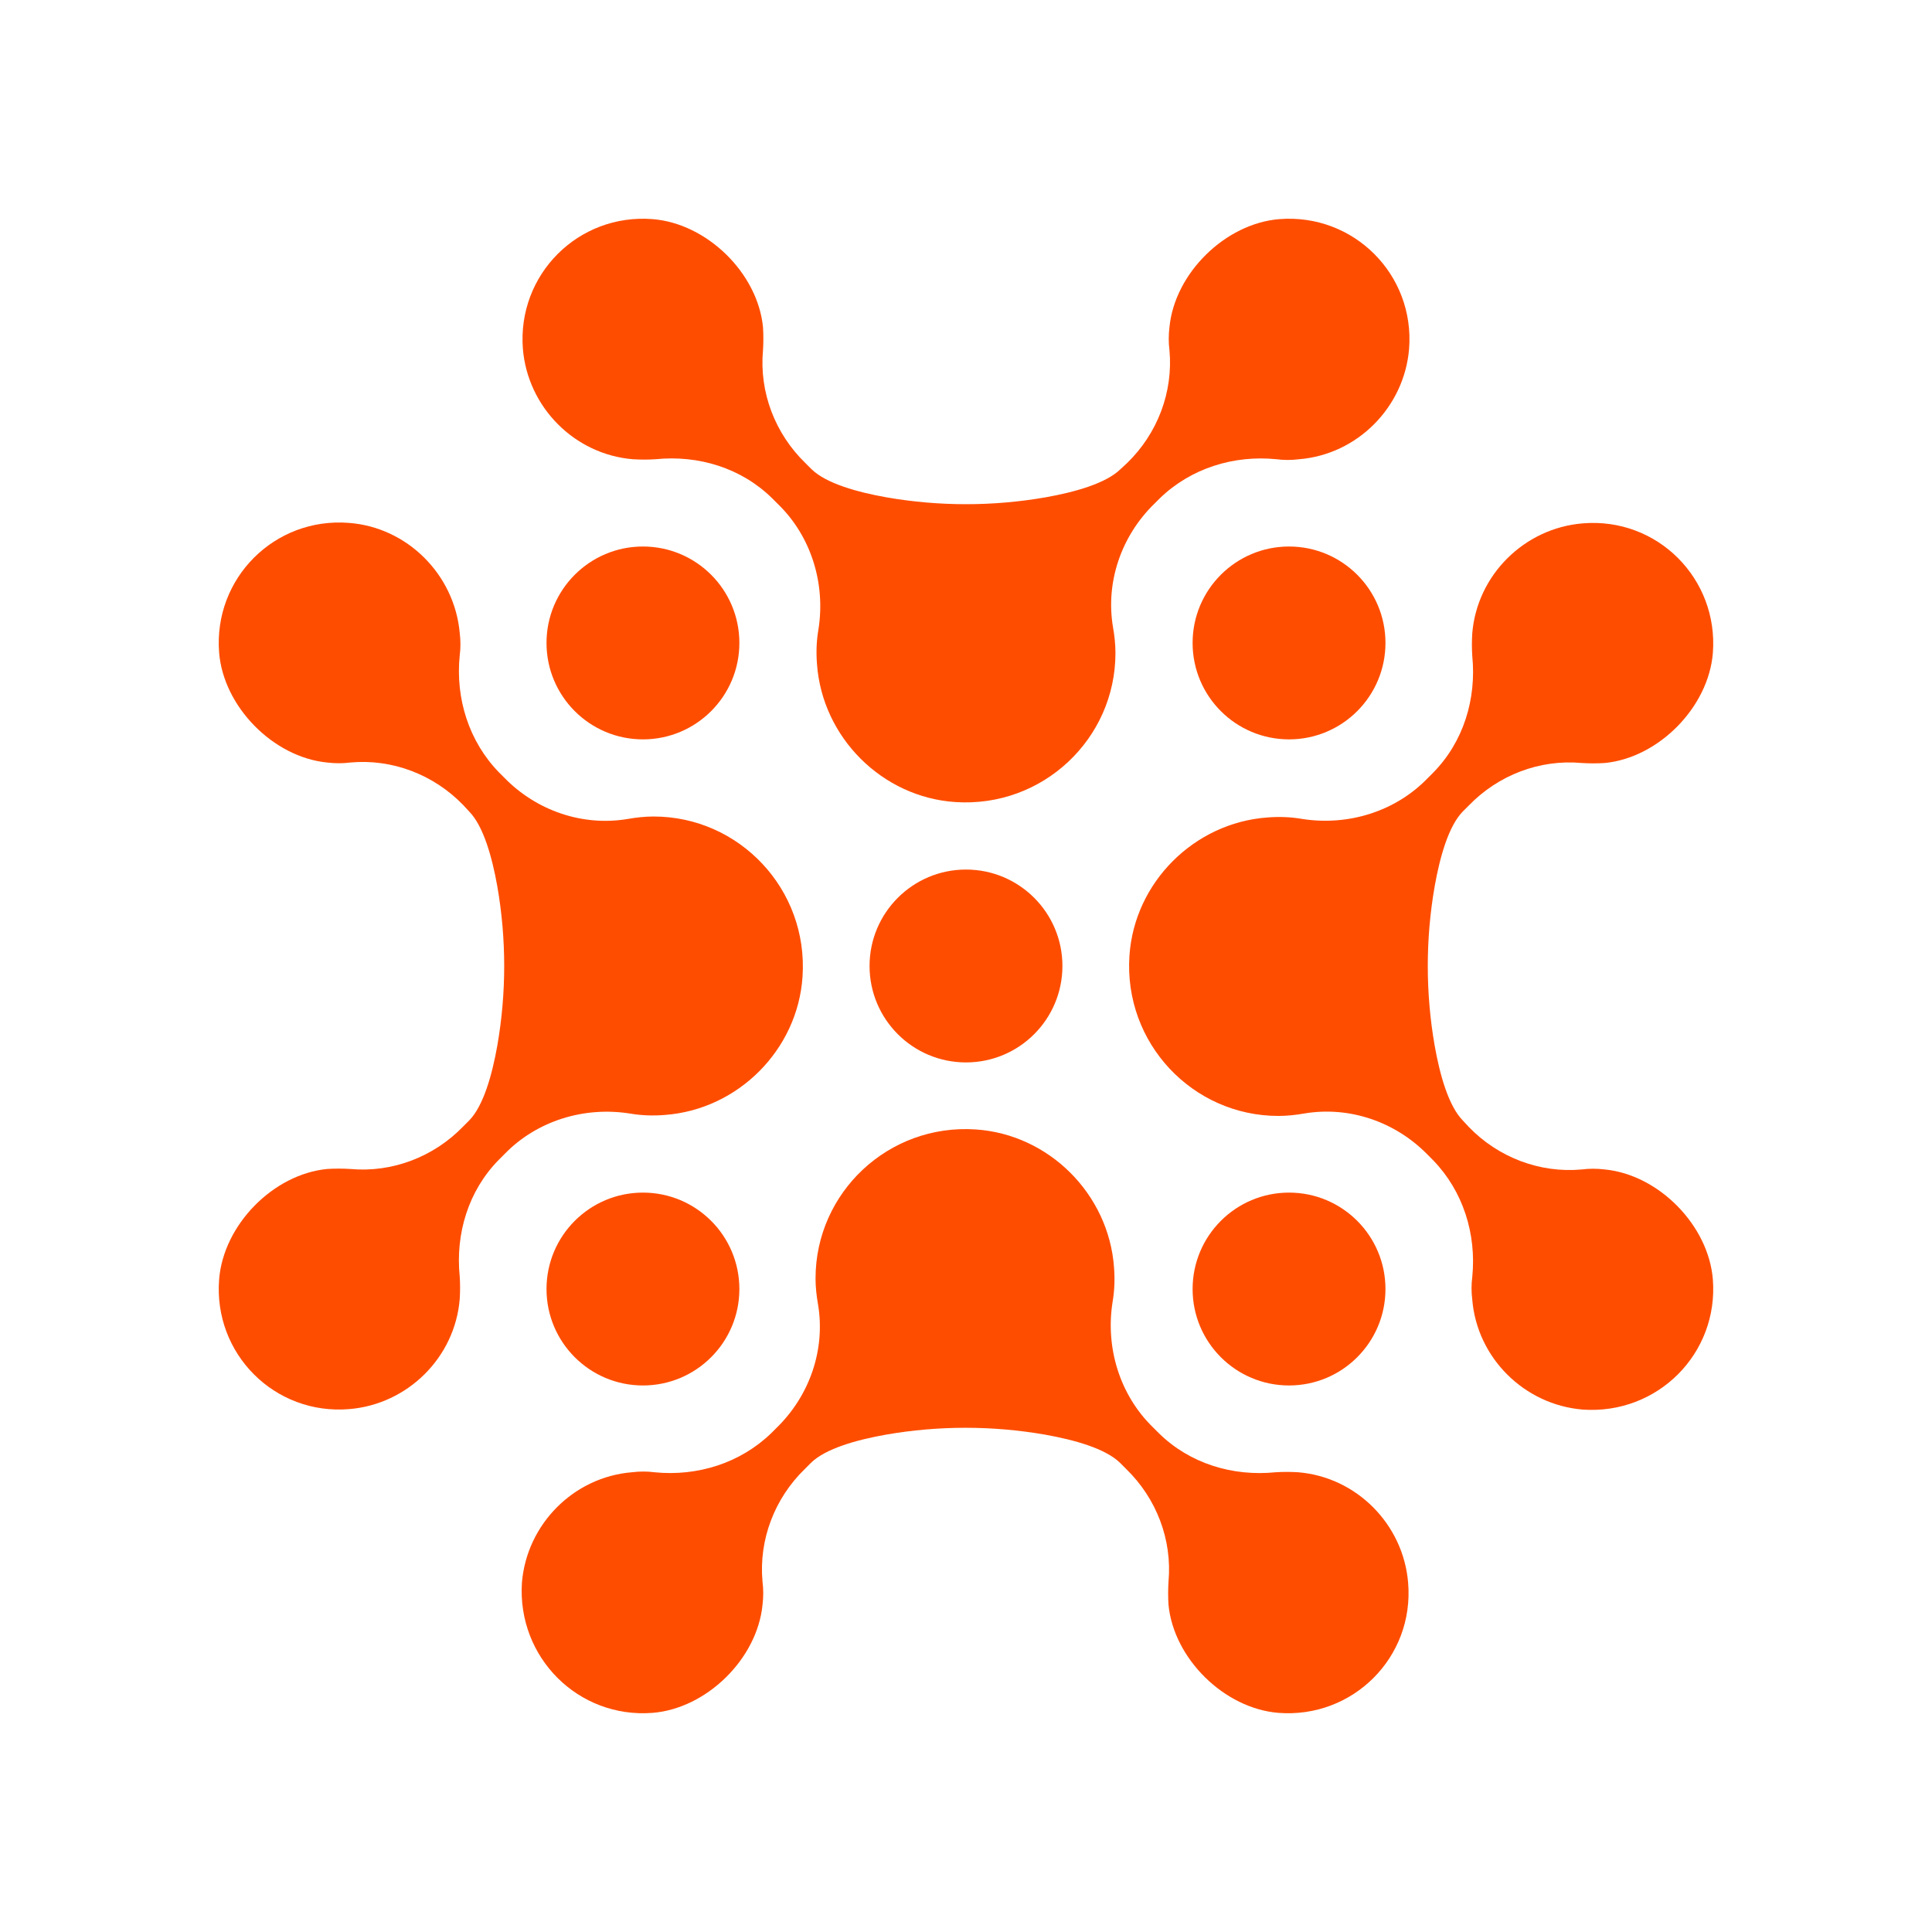
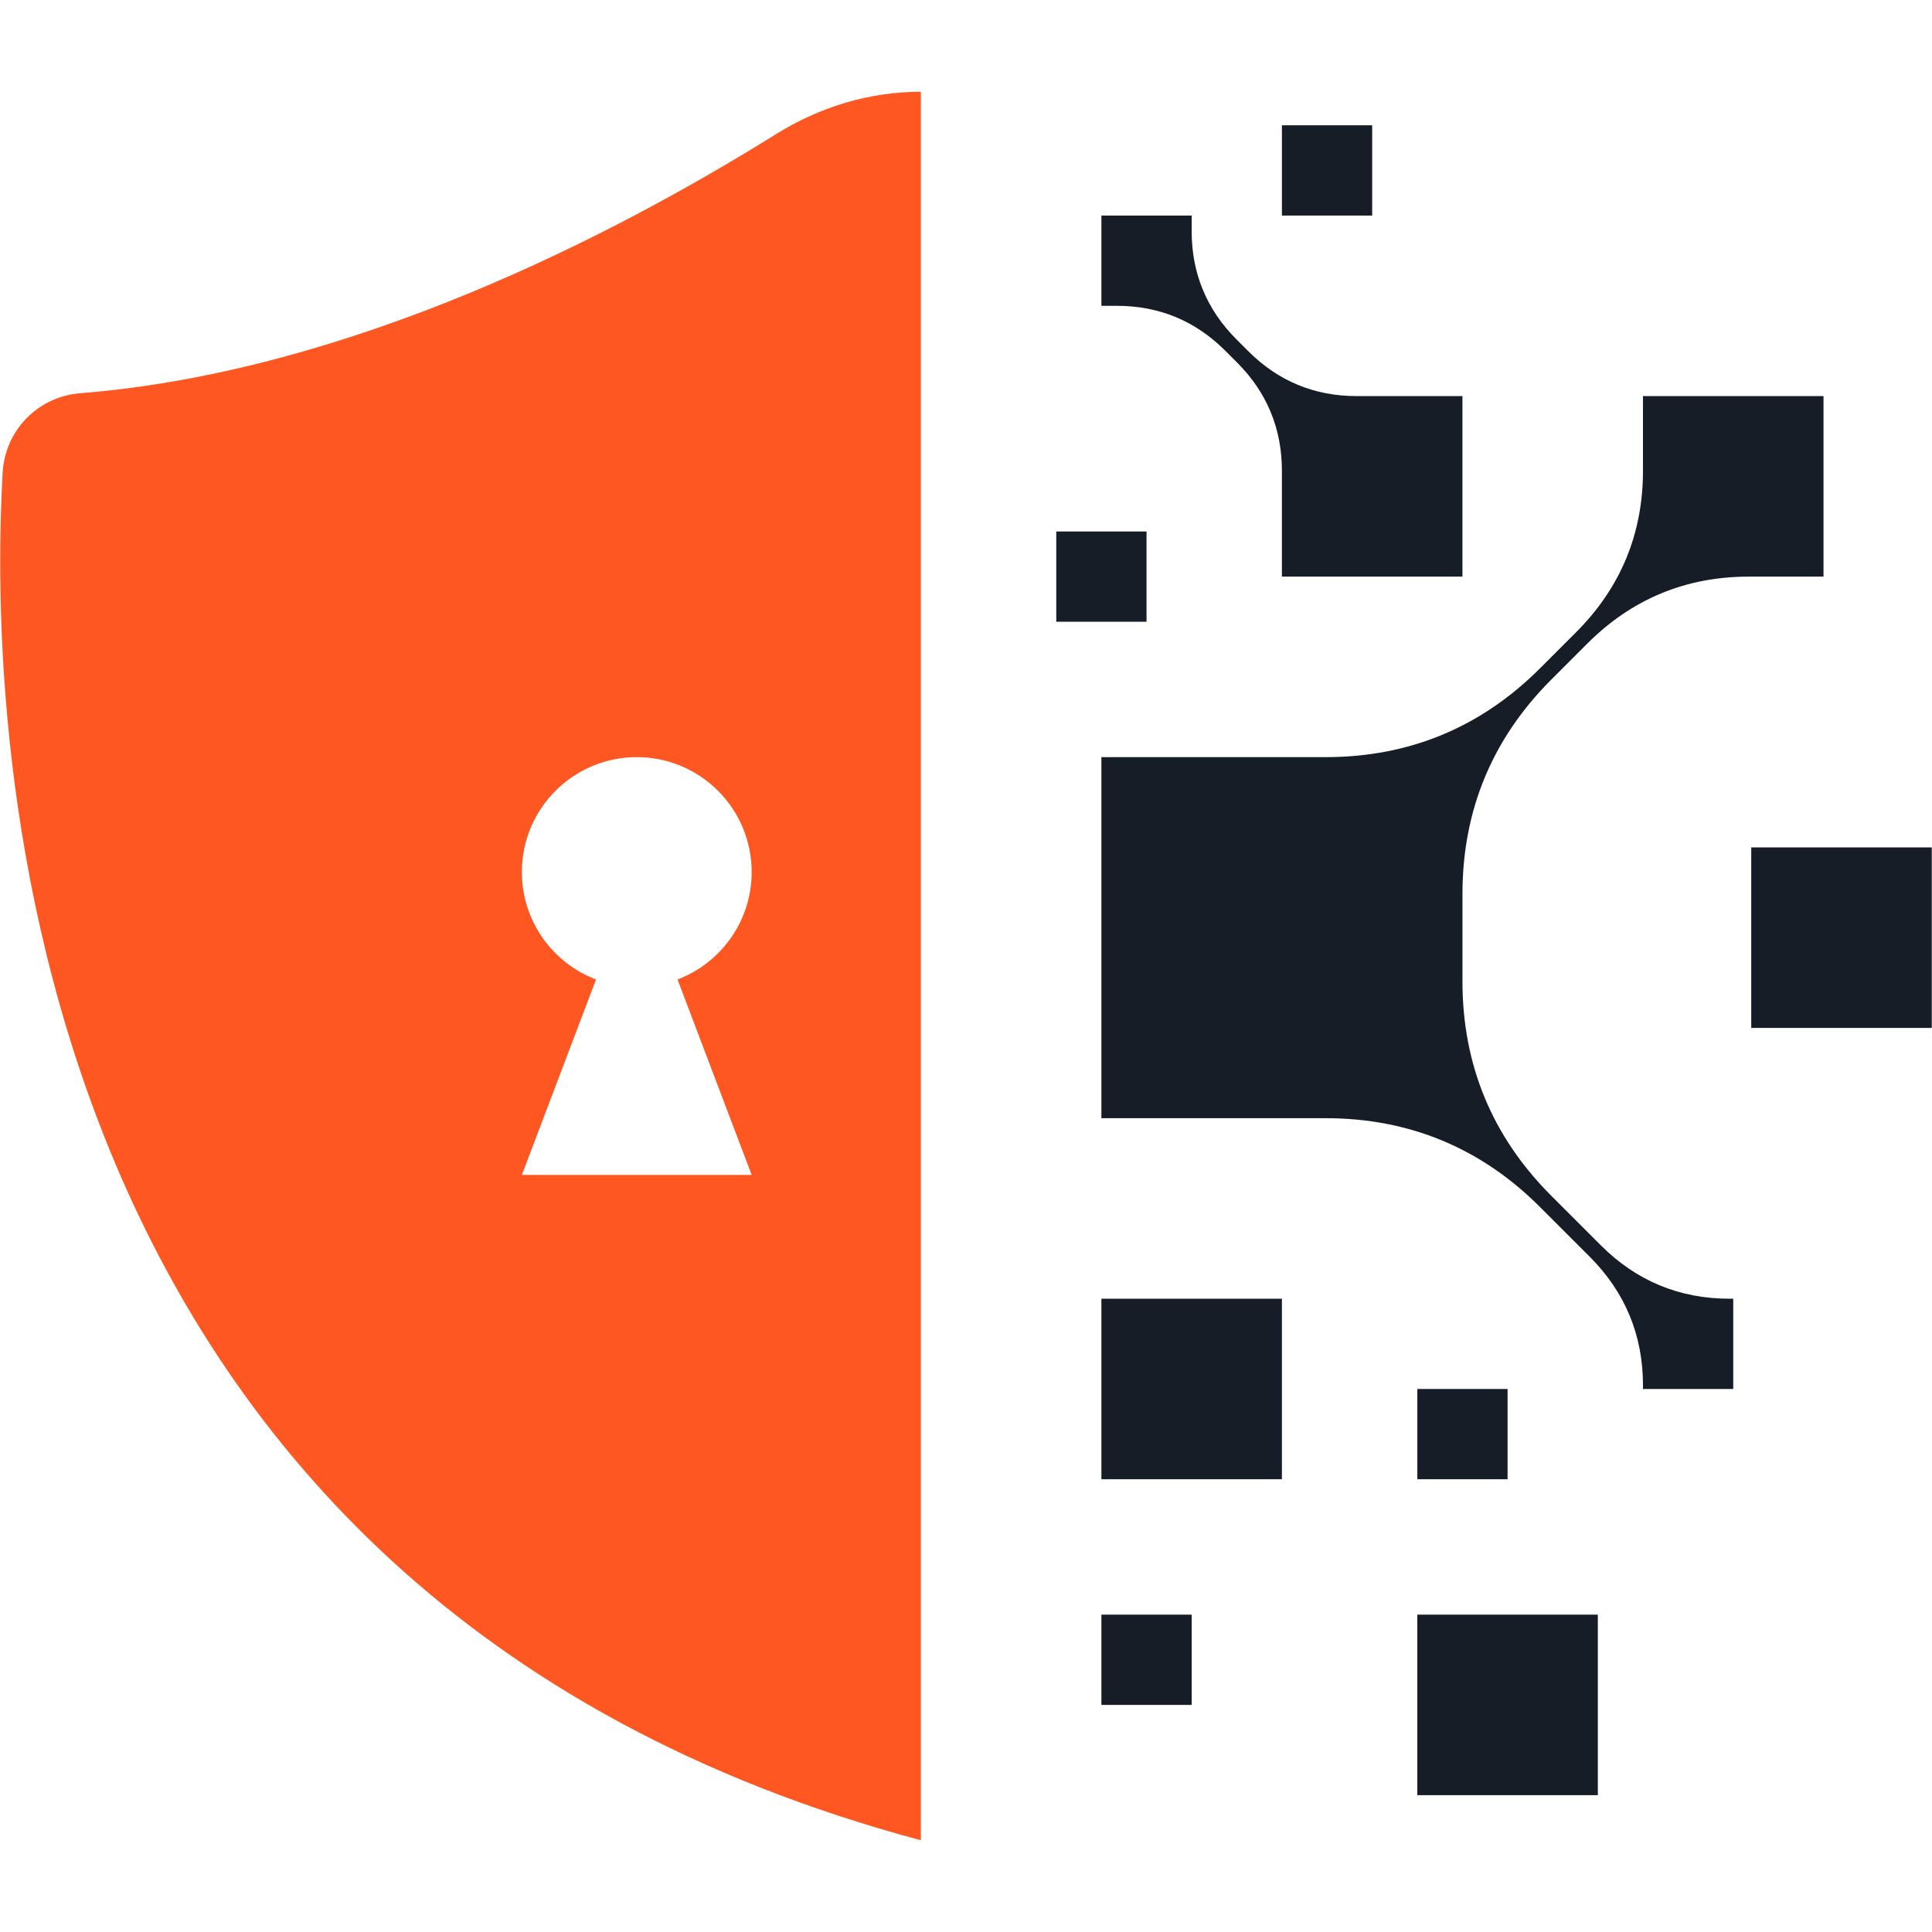
- <svg xmlns="http://www.w3.org/2000/svg" width="500" zoomAndPan="magnify" viewBox="0 0 375 375" height="500" preserveAspectRatio="xMidYMid meet" version="1.0">
+ <svg xmlns="http://www.w3.org/2000/svg" width="2000" zoomAndPan="magnify" viewBox="0 0 1500 1500" height="2000" preserveAspectRatio="xMidYMid meet" version="1.0">
  <defs>
-     <clipPath id="dca9692fc4">
-       <path d="M 101 42.438 L 274 42.438 L 274 156 L 101 156 Z M 101 42.438 " clip-rule="nonzero" />
-     </clipPath>
-     <clipPath id="1f375baf6f">
-       <path d="M 42.438 101 L 156 101 L 156 274 L 42.438 274 Z M 42.438 101 " clip-rule="nonzero" />
-     </clipPath>
-     <clipPath id="b1dc0a7af6">
-       <path d="M 101 219 L 274 219 L 274 332.559 L 101 332.559 Z M 101 219 " clip-rule="nonzero" />
-     </clipPath>
-     <clipPath id="ff42a574fa">
-       <path d="M 219 101 L 332.559 101 L 332.559 274 L 219 274 Z M 219 101 " clip-rule="nonzero" />
+     <clipPath id="249eac3d6c">
+       <path d="M 0 71.25 L 715 71.25 L 715 1428.75 L 0 1428.75 Z M 0 71.25 " clip-rule="nonzero" />
    </clipPath>
  </defs>
-   <g clip-path="url(#dca9692fc4)">
-     <path fill="#ff4d00" d="M 248.328 42.531 C 237.848 43.371 228.02 53.012 226.992 63.492 C 226.805 64.992 226.805 66.582 226.992 67.984 C 227.738 76.129 224.652 84.176 218.758 89.887 L 217.445 91.102 C 214.637 93.816 208.742 95.5 202.941 96.531 C 192.738 98.309 182.258 98.309 172.055 96.531 C 166.254 95.5 160.359 93.816 157.551 91.102 L 156.332 89.887 C 150.438 84.176 147.348 76.129 148.098 67.984 C 148.191 66.488 148.191 64.992 148.098 63.492 C 147.066 53.012 137.242 43.371 126.664 42.531 C 112.254 41.406 100.367 53.293 101.492 67.707 C 102.426 79.031 111.504 88.199 122.828 89.137 C 124.324 89.23 125.824 89.23 127.227 89.137 C 135.555 88.293 143.887 90.82 149.875 96.719 L 151 97.84 C 157.457 104.109 160.266 113.281 158.859 122.172 C 158.484 124.324 158.391 126.57 158.578 128.91 C 159.609 143.137 171.215 154.742 185.438 155.68 C 202.379 156.801 216.508 143.418 216.508 126.758 C 216.508 125.074 216.324 123.391 216.043 121.801 C 214.543 113 217.633 104.016 224.09 97.746 L 225.121 96.719 C 231.109 90.914 239.438 88.293 247.77 89.137 C 249.172 89.324 250.668 89.324 252.168 89.137 C 263.492 88.199 272.57 79.031 273.504 67.707 C 274.629 53.293 262.742 41.406 248.328 42.531 Z M 248.328 42.531 " fill-opacity="1" fill-rule="nonzero" />
+   <g clip-path="url(#249eac3d6c)">
+     <path fill="#ff5722" d="M 602.305 104.277 C 479.855 180.621 273.289 288.516 62.371 305.293 C 29.453 307.914 3.898 334.062 2.059 367.027 C -9.332 570.996 9.172 1239.672 714.953 1428.781 L 714.953 71.238 C 676.289 71.238 637.625 82.25 602.305 104.27 Z M 494.391 587.84 C 543.664 587.84 583.594 627.781 583.594 677.043 C 583.594 715.164 559.676 747.691 526.035 760.469 L 538.992 794.621 L 583.594 912.199 L 405.191 912.199 L 449.793 794.621 L 462.75 760.469 C 429.109 747.699 405.191 715.164 405.191 677.043 C 405.191 627.77 445.129 587.84 494.391 587.84 Z M 494.391 587.84 " fill-opacity="1" fill-rule="evenodd" />
  </g>
-   <g clip-path="url(#1f375baf6f)">
-     <path fill="#ff4d00" d="M 42.531 126.664 C 43.371 137.148 53.012 146.973 63.496 148.004 C 64.992 148.191 66.582 148.191 67.988 148.004 C 76.129 147.254 84.176 150.344 89.887 156.238 L 91.102 157.551 C 93.816 160.355 95.5 166.254 96.531 172.055 C 98.309 182.258 98.309 192.738 96.531 202.941 C 95.5 208.742 93.816 214.637 91.102 217.445 L 89.887 218.664 C 84.176 224.559 76.129 227.645 67.988 226.898 C 66.488 226.805 64.992 226.805 63.496 226.898 C 53.012 227.926 43.371 237.754 42.531 248.328 C 41.406 262.742 53.293 274.723 67.801 273.504 C 79.125 272.57 88.293 263.492 89.23 252.168 C 89.324 250.668 89.324 249.172 89.23 247.77 C 88.387 239.438 90.914 231.109 96.812 225.121 L 97.934 223.996 C 104.203 217.539 113.375 214.73 122.266 216.137 C 124.418 216.508 126.664 216.602 129.004 216.414 C 143.23 215.387 154.836 203.781 155.773 189.555 C 156.895 172.617 143.512 158.484 126.852 158.484 C 125.168 158.484 123.484 158.672 121.895 158.953 C 113.094 160.449 104.109 157.363 97.84 150.906 L 96.812 149.875 C 91.008 143.887 88.387 135.555 89.23 127.227 C 89.418 125.824 89.418 124.324 89.23 122.828 C 88.203 111.504 79.031 102.332 67.707 101.492 C 53.293 100.367 41.406 112.254 42.531 126.664 Z M 42.531 126.664 " fill-opacity="1" fill-rule="nonzero" />
-   </g>
-   <g clip-path="url(#b1dc0a7af6)">
-     <path fill="#ff4d00" d="M 126.664 332.465 C 137.148 331.621 146.973 321.98 148.004 311.5 C 148.191 310.004 148.191 308.414 148.004 307.008 C 147.254 298.867 150.344 290.816 156.238 285.109 L 157.457 283.891 C 160.266 281.18 166.16 279.492 171.961 278.465 C 182.164 276.688 192.645 276.688 202.848 278.465 C 208.648 279.492 214.543 281.18 217.352 283.891 L 218.57 285.109 C 224.465 290.816 227.551 298.867 226.805 307.008 C 226.711 308.508 226.711 310.004 226.805 311.5 C 227.836 321.98 237.66 331.621 248.141 332.465 C 262.555 333.586 274.535 321.703 273.316 307.195 C 272.383 295.871 263.305 286.699 251.98 285.766 C 250.48 285.672 248.984 285.672 247.582 285.766 C 239.25 286.605 230.922 284.078 224.934 278.184 L 223.809 277.062 C 217.352 270.789 214.543 261.617 215.949 252.727 C 216.32 250.574 216.414 248.328 216.23 245.988 C 215.199 231.766 203.594 220.16 189.367 219.223 C 172.43 218.102 158.297 231.484 158.297 248.141 C 158.297 249.828 158.484 251.512 158.766 253.102 C 160.266 261.898 157.176 270.883 150.719 277.156 L 149.688 278.184 C 143.699 283.984 135.371 286.605 127.039 285.766 C 125.637 285.578 124.141 285.578 122.641 285.766 C 111.316 286.699 102.238 295.871 101.305 307.195 C 100.367 321.703 112.254 333.586 126.664 332.465 Z M 126.664 332.465 " fill-opacity="1" fill-rule="nonzero" />
-   </g>
-   <g clip-path="url(#ff42a574fa)">
-     <path fill="#ff4d00" d="M 332.465 248.328 C 331.621 237.848 321.98 228.02 311.5 226.992 C 310.004 226.805 308.414 226.805 307.008 226.992 C 298.867 227.738 290.816 224.652 285.109 218.758 L 283.891 217.445 C 281.18 214.637 279.492 208.742 278.465 202.941 C 276.688 192.738 276.688 182.258 278.465 172.055 C 279.492 166.254 281.18 160.355 283.891 157.551 L 285.109 156.332 C 290.816 150.438 298.867 147.348 307.008 148.098 C 308.508 148.191 310.004 148.191 311.5 148.098 C 321.98 147.066 331.621 137.242 332.465 126.758 C 333.586 112.348 321.703 100.367 307.195 101.586 C 295.871 102.52 286.699 111.598 285.766 122.922 C 285.672 124.418 285.672 125.918 285.766 127.32 C 286.605 135.648 284.078 143.98 278.184 149.969 L 277.062 151.094 C 270.789 157.551 261.617 160.355 252.727 158.953 C 250.574 158.578 248.328 158.484 245.988 158.672 C 231.766 159.703 220.16 171.309 219.223 185.531 C 218.102 202.473 231.484 216.602 248.141 216.602 C 249.828 216.602 251.512 216.414 253.102 216.137 C 261.898 214.637 270.883 217.727 277.156 224.184 L 278.184 225.215 C 283.984 231.203 286.605 239.531 285.766 247.859 C 285.578 249.266 285.578 250.762 285.766 252.262 C 286.699 263.582 295.871 272.66 307.195 273.598 C 321.703 274.629 333.586 262.742 332.465 248.328 Z M 332.465 248.328 " fill-opacity="1" fill-rule="nonzero" />
-   </g>
-   <path fill="#ff4d00" d="M 124.793 143.512 C 135.133 143.512 143.512 135.133 143.512 124.793 C 143.512 114.457 135.133 106.078 124.793 106.078 C 114.457 106.078 106.078 114.457 106.078 124.793 C 106.078 135.133 114.457 143.512 124.793 143.512 Z M 124.793 143.512 " fill-opacity="1" fill-rule="nonzero" />
-   <path fill="#ff4d00" d="M 124.793 268.918 C 135.133 268.918 143.512 260.539 143.512 250.203 C 143.512 239.863 135.133 231.484 124.793 231.484 C 114.457 231.484 106.078 239.863 106.078 250.203 C 106.078 260.539 114.457 268.918 124.793 268.918 Z M 124.793 268.918 " fill-opacity="1" fill-rule="nonzero" />
-   <path fill="#ff4d00" d="M 250.203 268.918 C 260.539 268.918 268.918 260.539 268.918 250.203 C 268.918 239.863 260.539 231.484 250.203 231.484 C 239.863 231.484 231.484 239.863 231.484 250.203 C 231.484 260.539 239.863 268.918 250.203 268.918 Z M 250.203 268.918 " fill-opacity="1" fill-rule="nonzero" />
-   <path fill="#ff4d00" d="M 250.203 143.512 C 260.539 143.512 268.918 135.133 268.918 124.793 C 268.918 114.457 260.539 106.078 250.203 106.078 C 239.863 106.078 231.484 114.457 231.484 124.793 C 231.484 135.133 239.863 143.512 250.203 143.512 Z M 250.203 143.512 " fill-opacity="1" fill-rule="nonzero" />
-   <path fill="#ff4d00" d="M 187.496 206.215 C 197.836 206.215 206.215 197.836 206.215 187.496 C 206.215 177.16 197.836 168.781 187.496 168.781 C 177.16 168.781 168.781 177.16 168.781 187.496 C 168.781 197.836 177.16 206.215 187.496 206.215 Z M 187.496 206.215 " fill-opacity="1" fill-rule="nonzero" />
+   <path fill="#161d26" d="M 1135.434 307.523 L 1053.254 307.523 C 1020.527 307.523 992.359 295.859 969.215 272.715 L 960.004 263.504 C 936.859 240.359 925.199 212.191 925.199 179.465 L 925.199 167.371 L 855.121 167.371 L 855.121 237.445 L 867.215 237.445 C 899.945 237.445 928.109 249.109 951.254 272.254 L 960.465 281.465 C 983.609 304.609 995.273 332.773 995.273 365.504 L 995.273 447.68 L 1135.434 447.68 Z M 1065.355 97.285 L 995.281 97.285 L 995.281 167.363 L 1065.355 167.363 Z M 1170.48 1078.395 L 1100.406 1078.395 L 1100.406 1148.469 L 1170.48 1148.469 Z M 1240.555 1253.594 L 1100.395 1253.594 L 1100.395 1393.754 L 1240.555 1393.754 Z M 925.199 1253.594 L 855.121 1253.594 L 855.121 1323.668 L 925.199 1323.668 Z M 890.16 412.645 L 820.086 412.645 L 820.086 482.719 L 890.16 482.719 Z M 995.281 1008.32 L 855.121 1008.32 L 855.121 1148.48 L 995.281 1148.48 Z M 1499.82 657.926 L 1359.66 657.926 L 1359.66 798.086 L 1499.82 798.086 Z M 1345.676 1008.32 L 1342.812 1008.32 C 1303.949 1008.32 1270.5 994.469 1243.016 966.984 L 1204.34 928.312 C 1158.535 882.504 1135.453 826.766 1135.453 761.984 L 1135.453 694.039 C 1135.453 629.258 1158.547 573.516 1204.34 527.711 L 1232.508 499.543 C 1266.984 465.07 1308.941 447.691 1357.691 447.691 L 1415.762 447.691 L 1415.762 307.531 L 1275.602 307.531 L 1275.602 365.602 C 1275.602 414.352 1258.223 456.309 1223.75 490.785 L 1195.582 518.953 C 1149.777 564.758 1094.035 587.84 1029.254 587.84 L 855.121 587.84 L 855.121 868.16 L 1029.254 868.16 C 1094.035 868.16 1149.777 891.254 1195.582 937.051 L 1234.266 975.734 C 1261.75 1003.219 1275.602 1036.668 1275.602 1075.531 L 1275.602 1078.395 L 1345.676 1078.395 Z M 1345.676 1008.32 " fill-opacity="1" fill-rule="evenodd" />
</svg>
